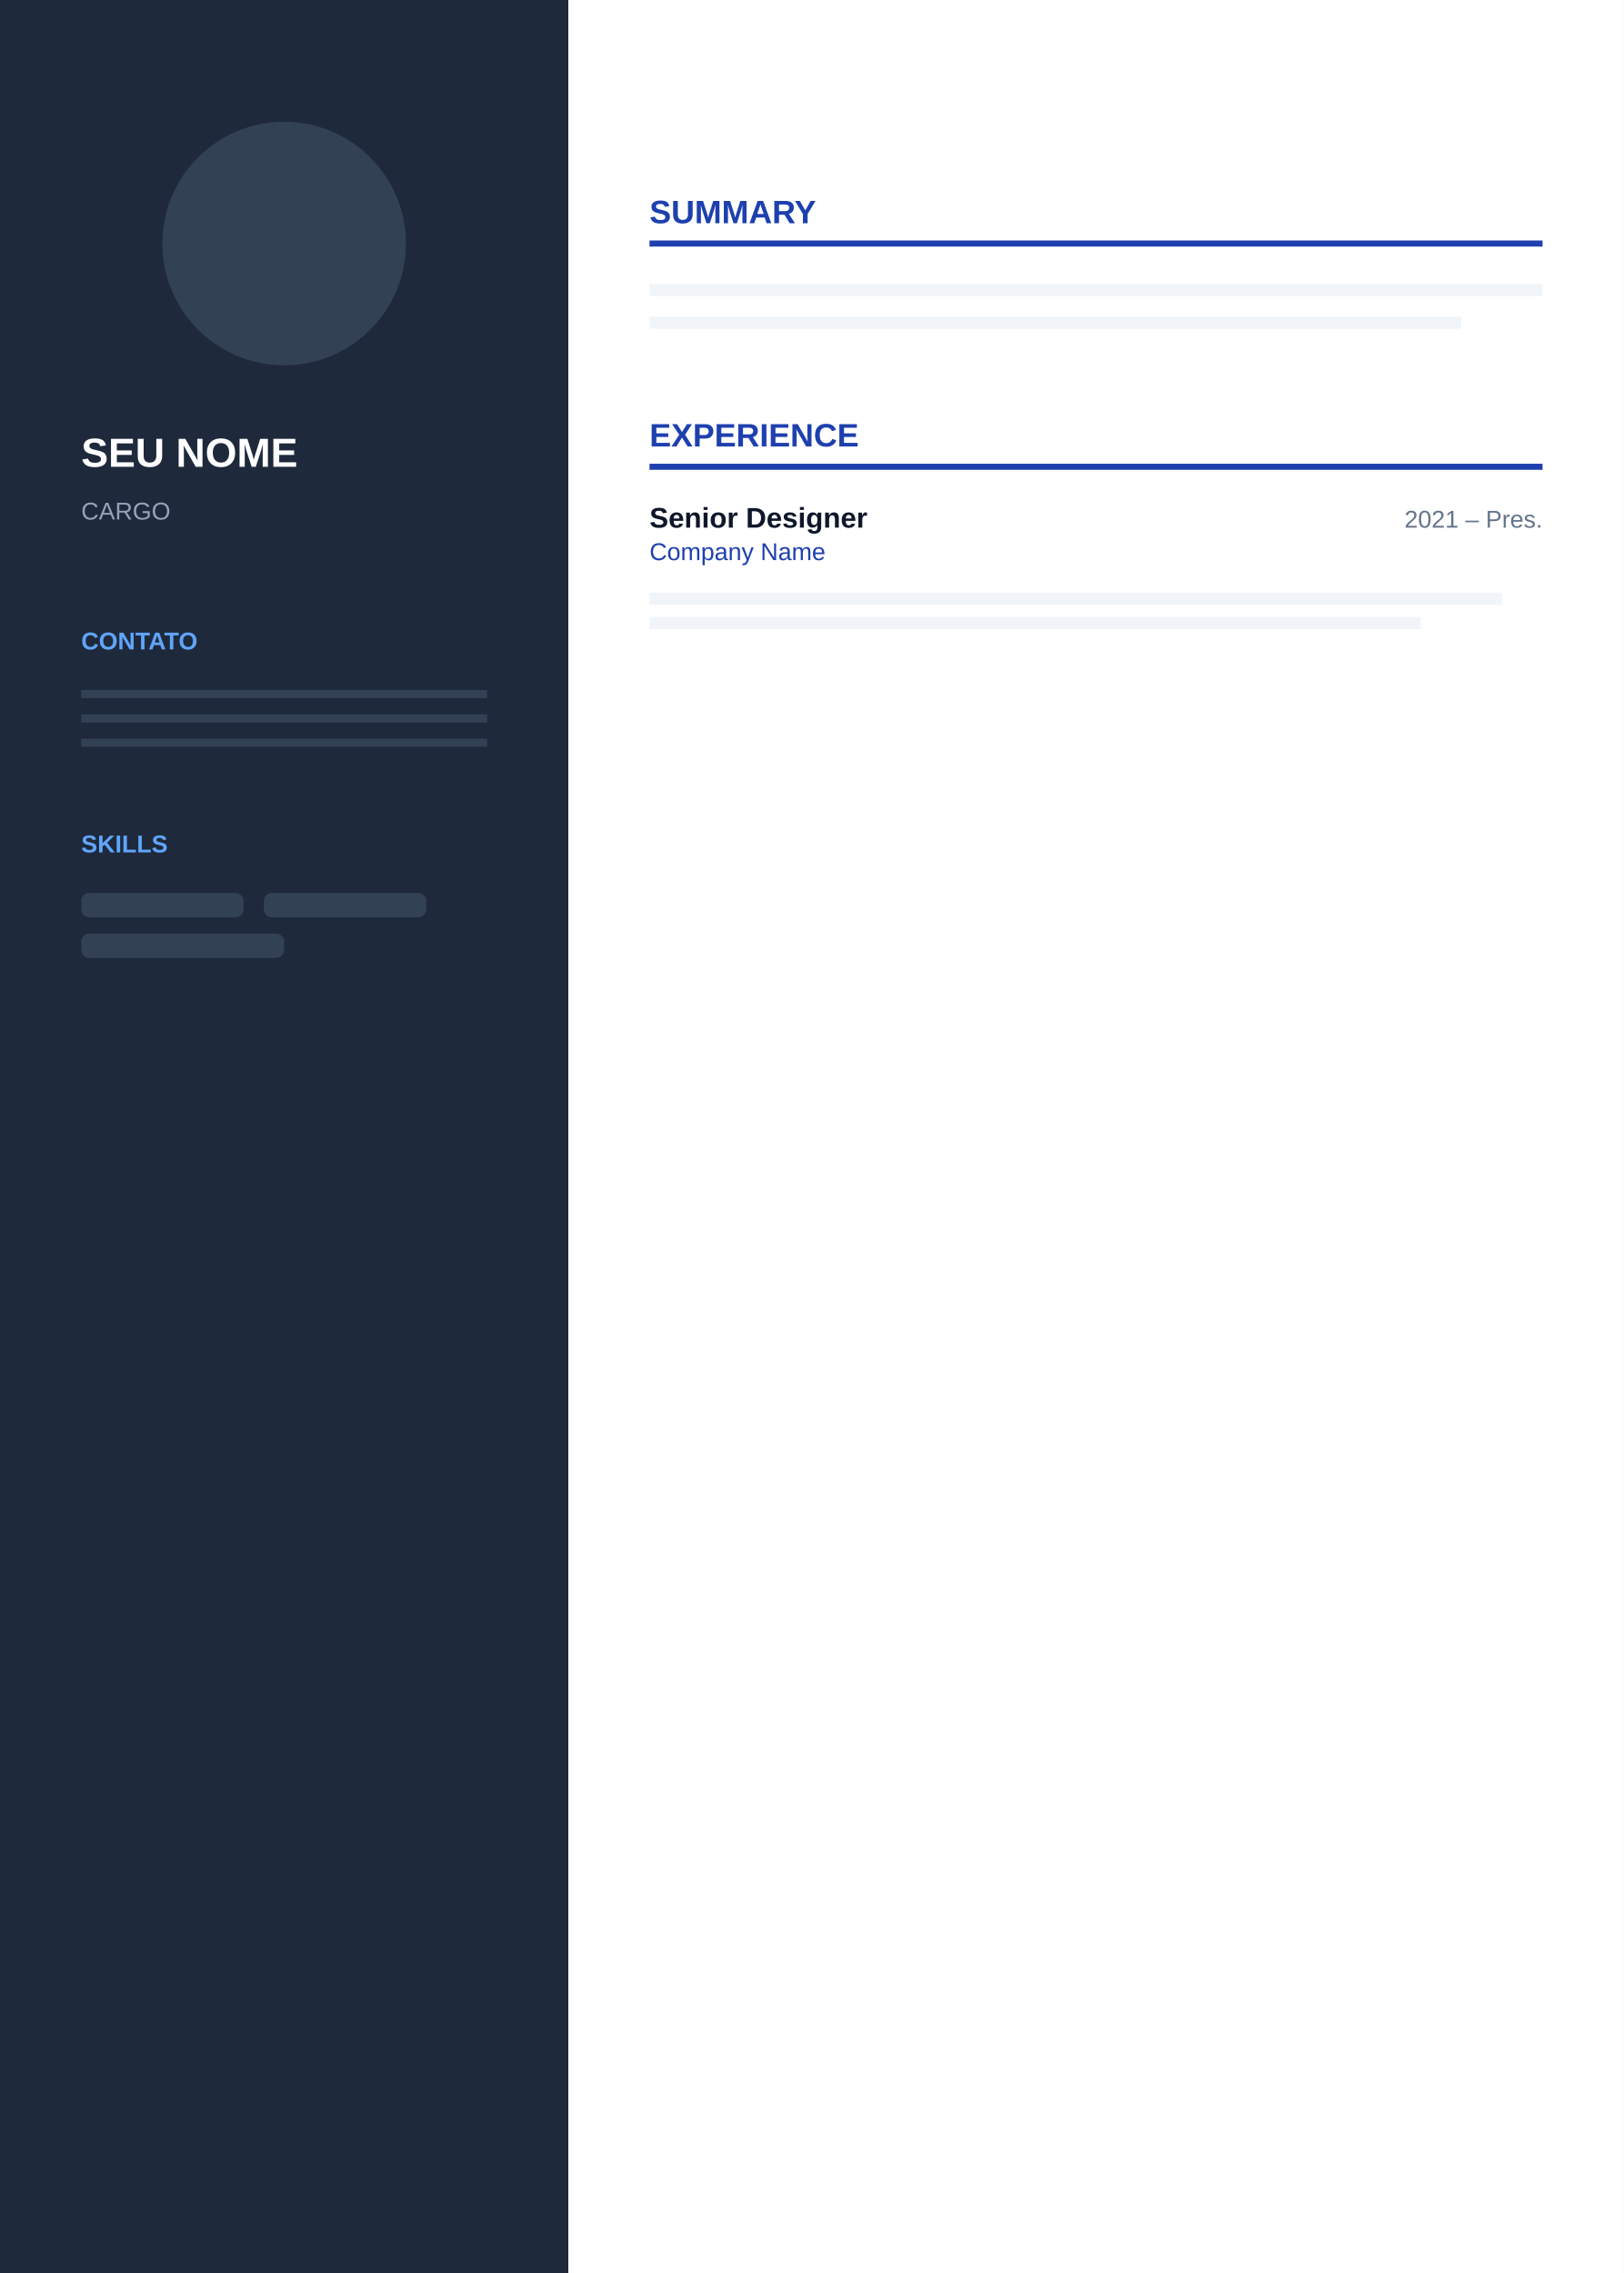
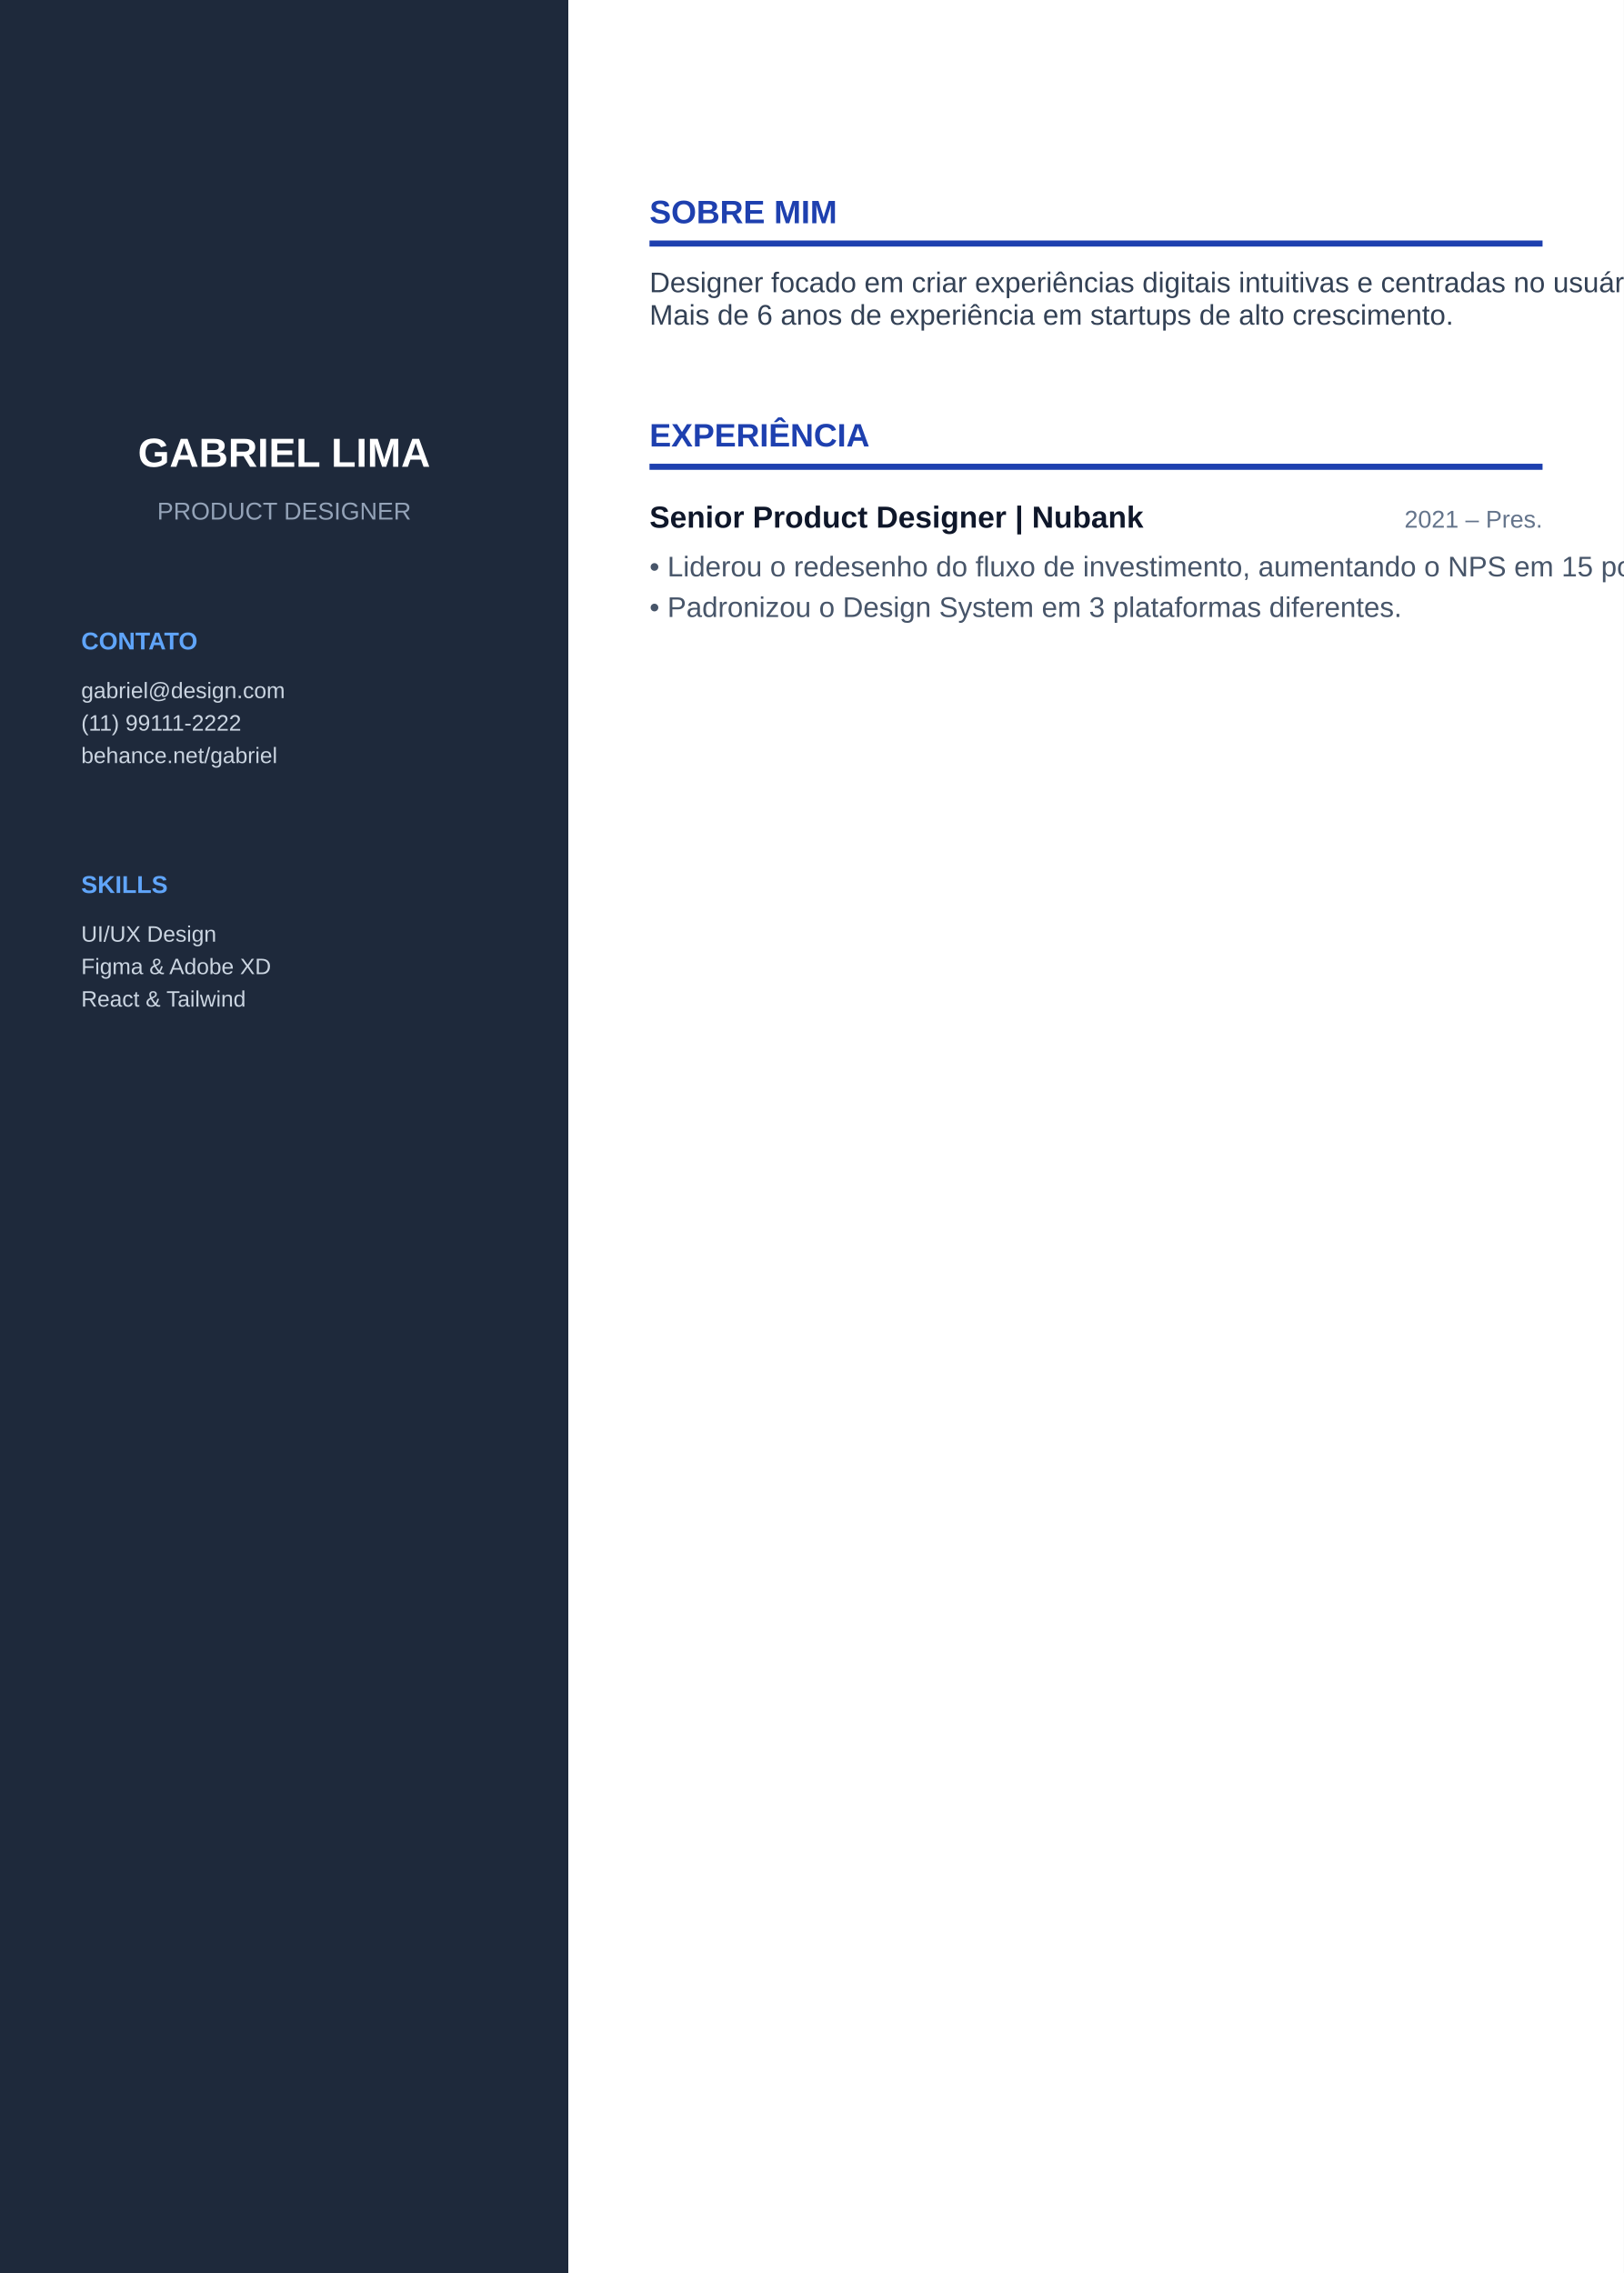
<svg xmlns="http://www.w3.org/2000/svg" width="400" height="560" viewBox="0 0 400 560" fill="none">
  <rect width="400" height="560" fill="white" />
  <rect width="140" height="560" fill="#1E293B" />
-   <circle cx="70" cy="60" r="30" fill="#334155" />
-   <text x="20" y="115" font-family="Arial, sans-serif" font-size="10" font-weight="bold" fill="white">SEU NOME</text>
-   <text x="20" y="128" font-family="Arial, sans-serif" font-size="6" fill="#94A3B8" text-transform="uppercase">CARGO</text>
+   <text x="70" y="115" font-family="Arial, sans-serif" font-size="10" font-weight="bold" text-anchor="middle" fill="white">GABRIEL LIMA</text>
+   <text x="70" y="128" font-family="Arial, sans-serif" font-size="6" text-anchor="middle" fill="#94A3B8" text-transform="uppercase">PRODUCT DESIGNER</text>
  <text x="20" y="160" font-family="Arial, sans-serif" font-size="6" font-weight="bold" fill="#60A5FA" text-transform="uppercase">CONTATO</text>
-   <rect x="20" y="170" width="100" height="2" fill="#334155" />
-   <rect x="20" y="176" width="100" height="2" fill="#334155" />
-   <rect x="20" y="182" width="100" height="2" fill="#334155" />
-   <text x="20" y="210" font-family="Arial, sans-serif" font-size="6" font-weight="bold" fill="#60A5FA" text-transform="uppercase">SKILLS</text>
-   <rect x="20" y="220" width="40" height="6" rx="2" fill="#334155" />
-   <rect x="65" y="220" width="40" height="6" rx="2" fill="#334155" />
-   <rect x="20" y="230" width="50" height="6" rx="2" fill="#334155" />
-   <text x="160" y="55" font-family="Arial, sans-serif" font-size="8" font-weight="bold" fill="#1E40AF" text-transform="uppercase">SUMMARY</text>
+   <text x="20" y="172" font-family="Arial, sans-serif" font-size="5.5" fill="#CBD5E1">gabriel@design.com</text>
+   <text x="20" y="180" font-family="Arial, sans-serif" font-size="5.5" fill="#CBD5E1">(11) 99111-2222</text>
+   <text x="20" y="188" font-family="Arial, sans-serif" font-size="5.5" fill="#CBD5E1">behance.net/gabriel</text>
+   <text x="20" y="220" font-family="Arial, sans-serif" font-size="6" font-weight="bold" fill="#60A5FA" text-transform="uppercase">SKILLS</text>
+   <text x="20" y="232" font-family="Arial, sans-serif" font-size="5.5" fill="#CBD5E1">UI/UX Design</text>
+   <text x="20" y="240" font-family="Arial, sans-serif" font-size="5.5" fill="#CBD5E1">Figma &amp; Adobe XD</text>
+   <text x="20" y="248" font-family="Arial, sans-serif" font-size="5.5" fill="#CBD5E1">React &amp; Tailwind</text>
+   <text x="160" y="55" font-family="Arial, sans-serif" font-size="8" font-weight="bold" fill="#1E40AF" text-transform="uppercase">SOBRE MIM</text>
  <line x1="160" y1="60" x2="380" y2="60" stroke="#1E40AF" stroke-width="1.5" />
-   <rect x="160" y="70" width="220" height="3" fill="#F1F5F9" />
-   <rect x="160" y="78" width="200" height="3" fill="#F1F5F9" />
-   <text x="160" y="110" font-family="Arial, sans-serif" font-size="8" font-weight="bold" fill="#1E40AF" text-transform="uppercase">EXPERIENCE</text>
+   <text x="160" y="72" font-family="Arial, sans-serif" font-size="7" fill="#334155">Designer focado em criar experiências digitais intuitivas e centradas no usuário.</text>
+   <text x="160" y="80" font-family="Arial, sans-serif" font-size="7" fill="#334155">Mais de 6 anos de experiência em startups de alto crescimento.</text>
+   <text x="160" y="110" font-family="Arial, sans-serif" font-size="8" font-weight="bold" fill="#1E40AF" text-transform="uppercase">EXPERIÊNCIA</text>
  <line x1="160" y1="115" x2="380" y2="115" stroke="#1E40AF" stroke-width="1.5" />
-   <text x="160" y="130" font-family="Arial, sans-serif" font-size="7" font-weight="bold" fill="#0F172A">Senior Designer</text>
+   <text x="160" y="130" font-family="Arial, sans-serif" font-size="7.5" font-weight="bold" fill="#0F172A">Senior Product Designer | Nubank</text>
  <text x="380" y="130" font-family="Arial, sans-serif" font-size="6" text-anchor="end" fill="#64748B">2021 – Pres.</text>
-   <text x="160" y="138" font-family="Arial, sans-serif" font-size="6" fill="#1E40AF">Company Name</text>
-   <rect x="160" y="146" width="210" height="3" fill="#F1F5F9" />
-   <rect x="160" y="152" width="190" height="3" fill="#F1F5F9" />
+   <text x="160" y="142" font-family="Arial, sans-serif" font-size="7" fill="#475569">• Liderou o redesenho do fluxo de investimento, aumentando o NPS em 15 pontos.</text>
+   <text x="160" y="152" font-family="Arial, sans-serif" font-size="7" fill="#475569">• Padronizou o Design System em 3 plataformas diferentes.</text>
</svg>
